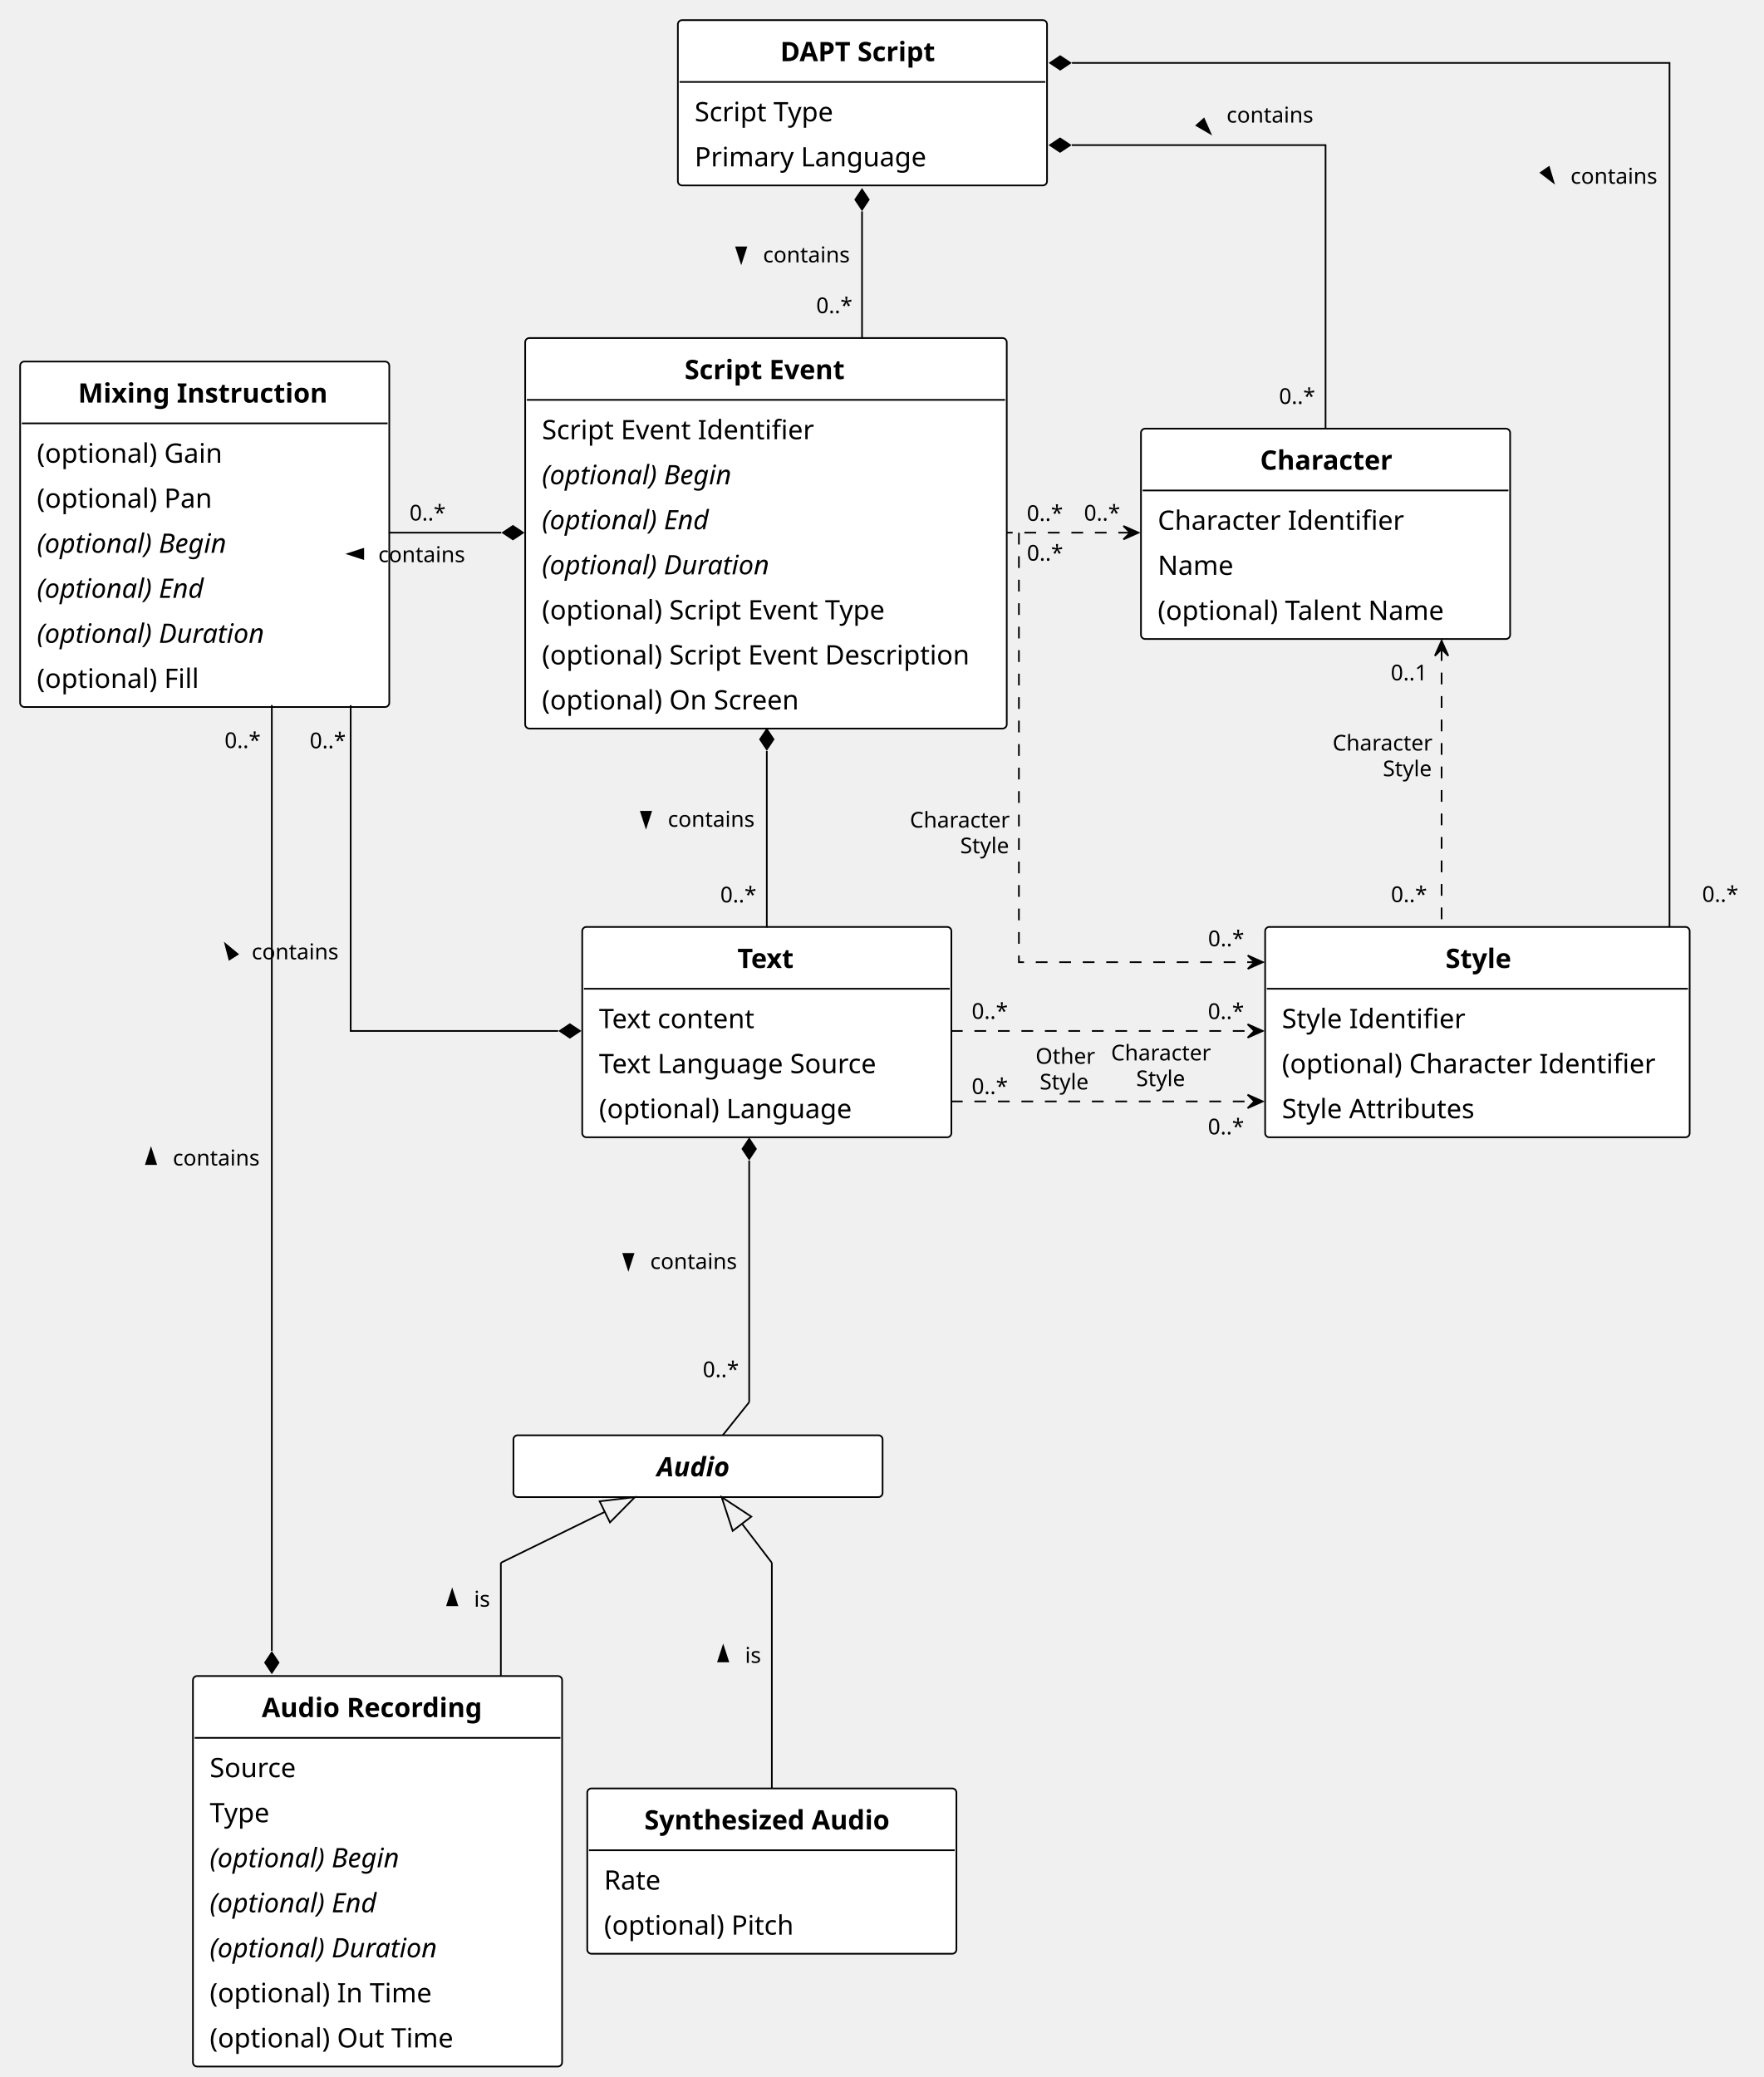
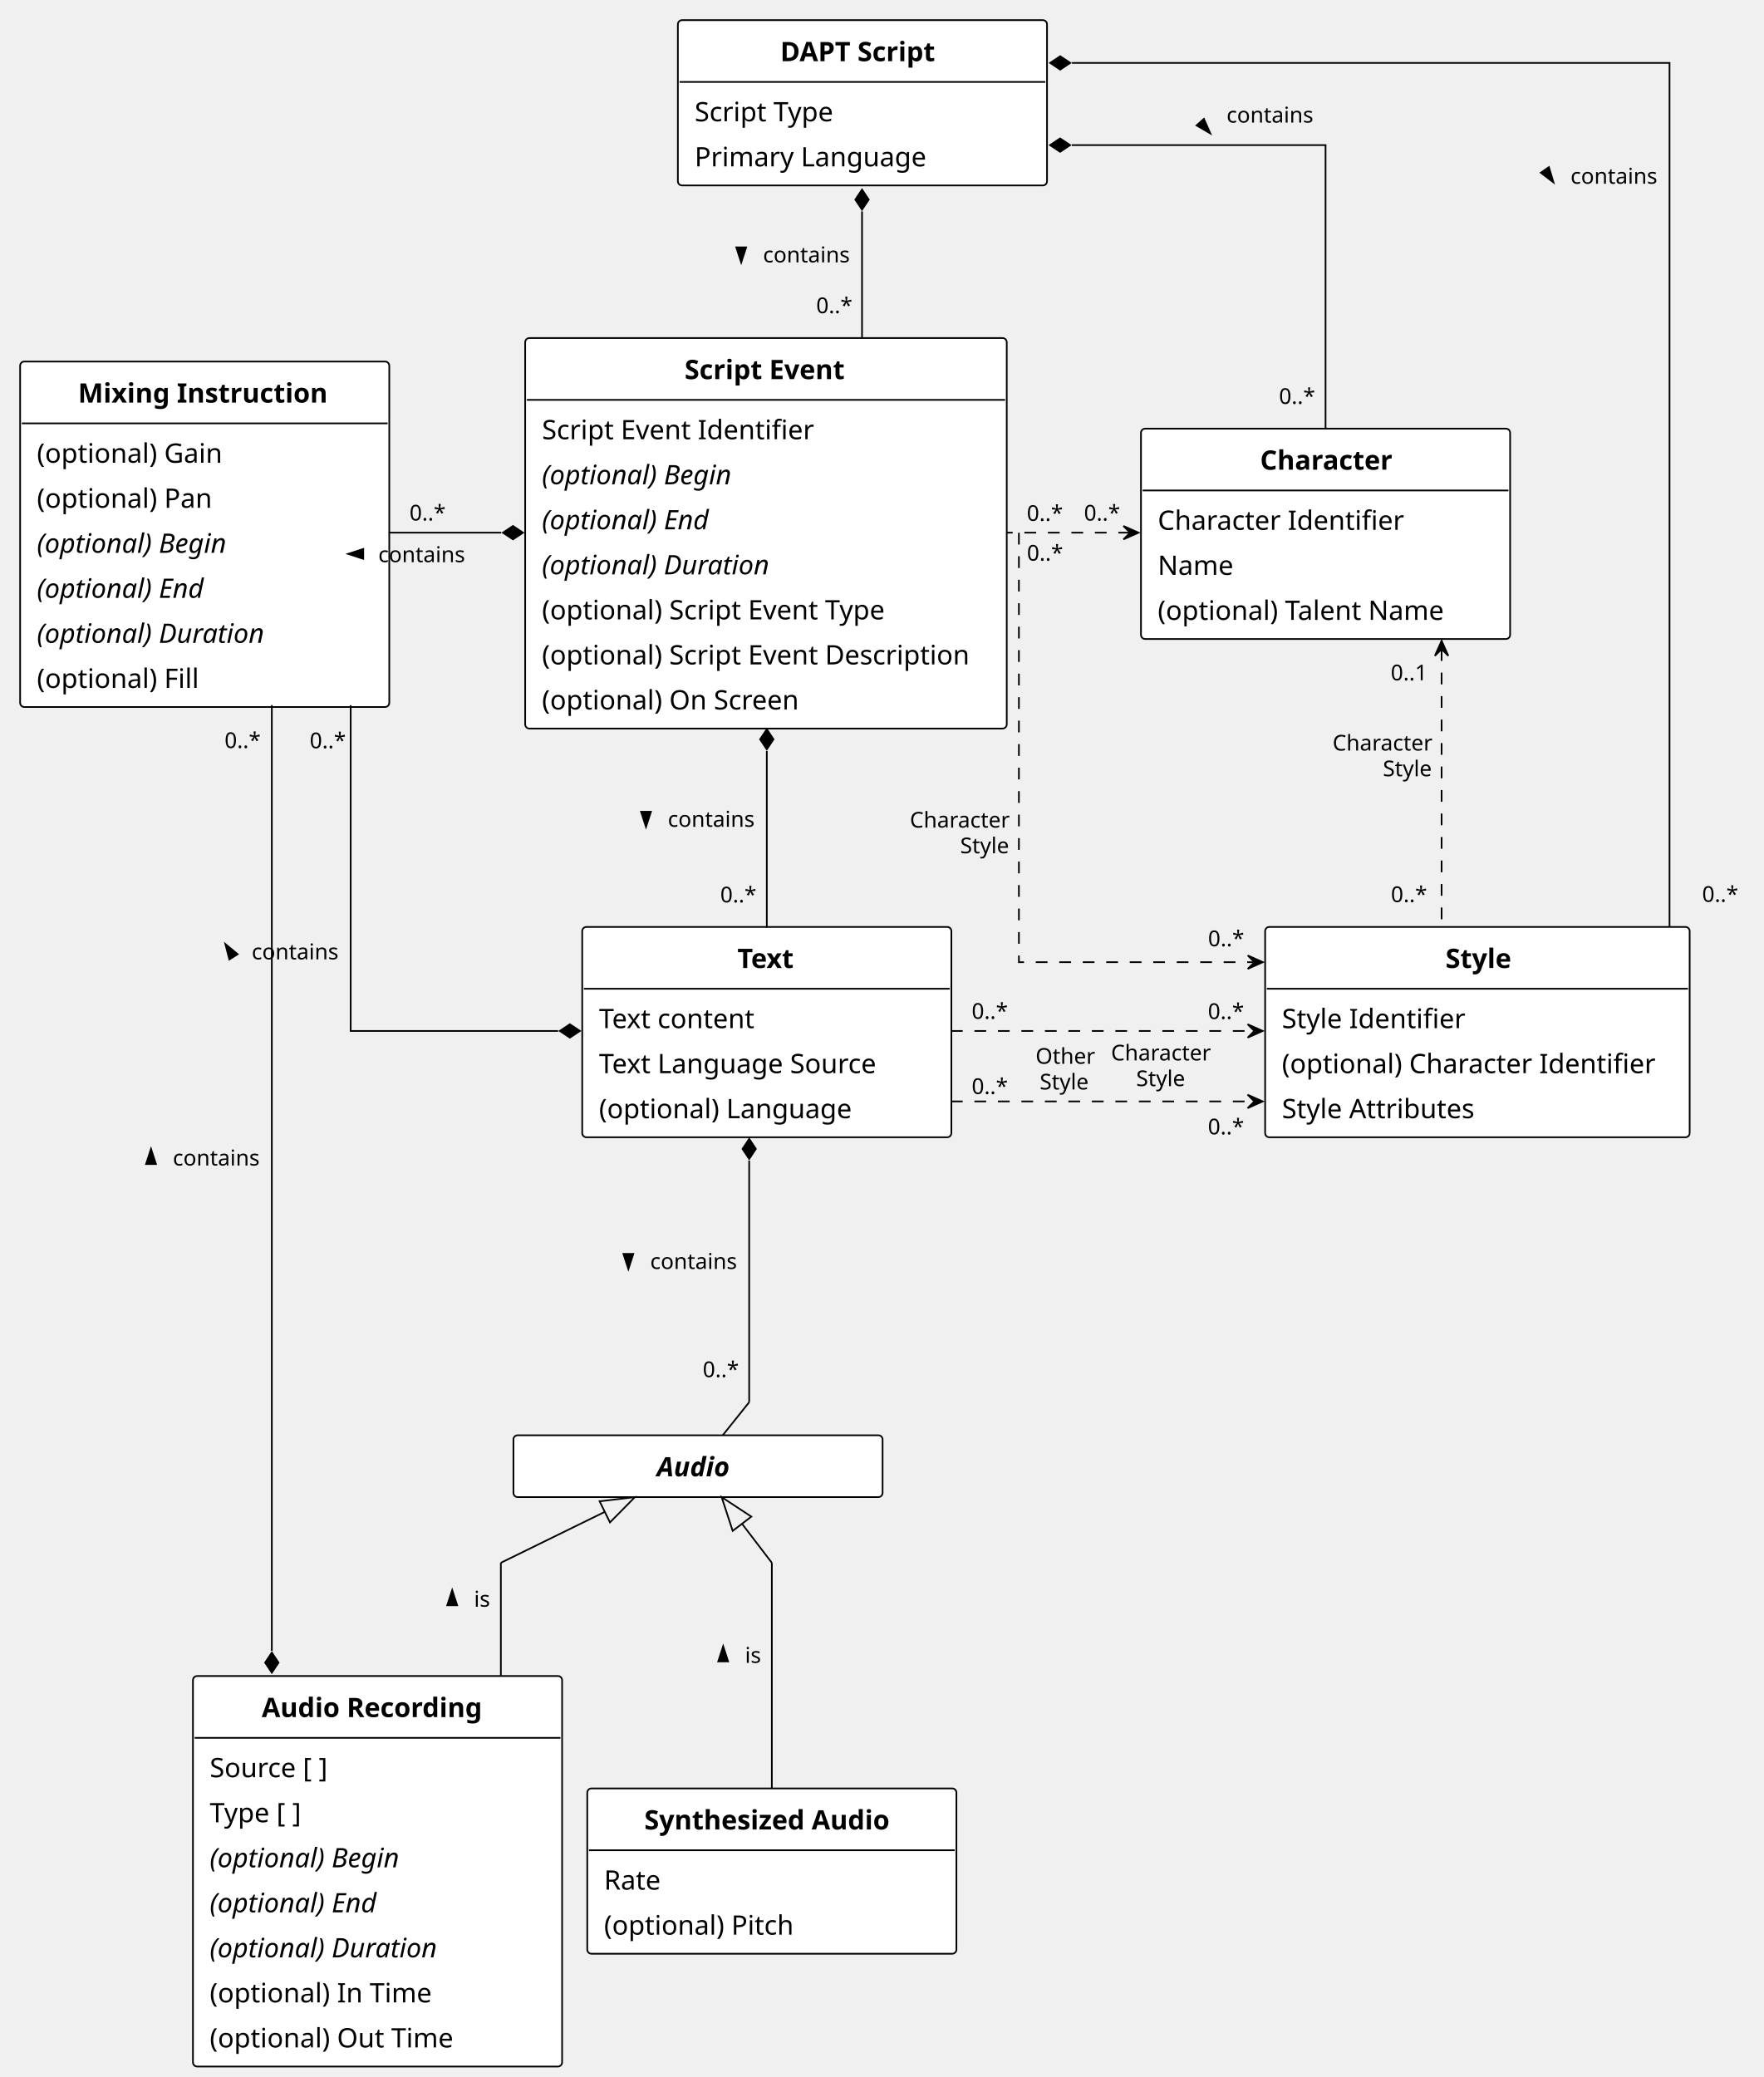
<svg xmlns="http://www.w3.org/2000/svg" xmlns:xlink="http://www.w3.org/1999/xlink" contentStyleType="text/css" height="1238px" preserveAspectRatio="none" style="width:1051px;height:1238px;background:#FFFFFF;" version="1.1" viewBox="0 0 1051 1238" width="1051px" zoomAndPan="magnify">
  <defs />
  <g>
    <a href="#dapt-script" target="_top" title="#dapt-script" xlink:actuate="onRequest" xlink:href="#dapt-script" xlink:show="new" xlink:title="#dapt-script" xlink:type="simple">
      <g id="elem_DAPTScript">
        <rect codeLine="15" fill="#FFFFFF" height="98.531" id="DAPTScript" rx="2.5" ry="2.5" style="stroke:#000000;stroke-width:1.0;" width="220" x="404" y="12" />
        <text fill="#000000" font-family="sans-serif" font-size="16" font-weight="bold" lengthAdjust="spacing" textLength="98" x="465" y="36.469">DAPT Script</text>
        <line style="stroke:#000000;stroke-width:1.0;" x1="405" x2="623" y1="48.844" y2="48.844" />
        <a href="#script-type" target="_top" title="#script-type" xlink:actuate="onRequest" xlink:href="#script-type" xlink:show="new" xlink:title="#script-type" xlink:type="simple">
          <text fill="#000000" font-family="sans-serif" font-size="16" lengthAdjust="spacing" textLength="87" x="414" y="72.312">Script Type</text>
        </a>
        <a href="#primary-language" target="_top" title="#primary-language" xlink:actuate="onRequest" xlink:href="#primary-language" xlink:show="new" xlink:title="#primary-language" xlink:type="simple">
          <text fill="#000000" font-family="sans-serif" font-size="16" lengthAdjust="spacing" textLength="141" x="414" y="99.156">Primary Language</text>
        </a>
      </g>
    </a>
    <a href="#script-event" target="_top" title="#script-event" xlink:actuate="onRequest" xlink:href="#script-event" xlink:show="new" xlink:title="#script-event" xlink:type="simple">
      <g id="elem_ScriptEvent">
        <rect codeLine="20" fill="#FFFFFF" height="232.75" id="ScriptEvent" rx="2.5" ry="2.5" style="stroke:#000000;stroke-width:1.0;" width="287" x="313" y="201.5" />
        <text fill="#000000" font-family="sans-serif" font-size="16" font-weight="bold" lengthAdjust="spacing" textLength="97" x="408" y="225.969">Script Event</text>
        <line style="stroke:#000000;stroke-width:1.0;" x1="314" x2="599" y1="238.344" y2="238.344" />
        <a href="#dfn-script-event-identifier" target="_top" title="#dfn-script-event-identifier" xlink:actuate="onRequest" xlink:href="#dfn-script-event-identifier" xlink:show="new" xlink:title="#dfn-script-event-identifier" xlink:type="simple">
          <text fill="#000000" font-family="sans-serif" font-size="16" lengthAdjust="spacing" textLength="169" x="323" y="261.812">Script Event Identifier</text>
        </a>
        <a href="#dfn-begin" target="_top" title="#dfn-begin" xlink:actuate="onRequest" xlink:href="#dfn-begin" xlink:show="new" xlink:title="#dfn-begin" xlink:type="simple">
          <text fill="#000000" font-family="sans-serif" font-size="16" font-style="italic" lengthAdjust="spacing" textLength="123" x="323" y="288.656">(optional) Begin</text>
        </a>
        <a href="#dfn-end" target="_top" title="#dfn-end" xlink:actuate="onRequest" xlink:href="#dfn-end" xlink:show="new" xlink:title="#dfn-end" xlink:type="simple">
          <text fill="#000000" font-family="sans-serif" font-size="16" font-style="italic" lengthAdjust="spacing" textLength="109" x="323" y="315.5">(optional) End</text>
        </a>
        <a href="#dfn-duration" target="_top" title="#dfn-duration" xlink:actuate="onRequest" xlink:href="#dfn-duration" xlink:show="new" xlink:title="#dfn-duration" xlink:type="simple">
          <text fill="#000000" font-family="sans-serif" font-size="16" font-style="italic" lengthAdjust="spacing" textLength="149" x="323" y="342.344">(optional) Duration</text>
        </a>
        <a href="#dfn-script-event-type" target="_top" title="#dfn-script-event-type" xlink:actuate="onRequest" xlink:href="#dfn-script-event-type" xlink:show="new" xlink:title="#dfn-script-event-type" xlink:type="simple">
          <text fill="#000000" font-family="sans-serif" font-size="16" lengthAdjust="spacing" textLength="214" x="323" y="369.188">(optional) Script Event Type</text>
        </a>
        <a href="#dfn-script-event-description" target="_top" title="#dfn-script-event-description" xlink:actuate="onRequest" xlink:href="#dfn-script-event-description" xlink:show="new" xlink:title="#dfn-script-event-description" xlink:type="simple">
          <text fill="#000000" font-family="sans-serif" font-size="16" lengthAdjust="spacing" textLength="267" x="323" y="396.031">(optional) Script Event Description</text>
        </a>
        <a href="#on-screen" target="_top" title="#on-screen" xlink:actuate="onRequest" xlink:href="#on-screen" xlink:show="new" xlink:title="#on-screen" xlink:type="simple">
          <text fill="#000000" font-family="sans-serif" font-size="16" lengthAdjust="spacing" textLength="159" x="323" y="422.875">(optional) On Screen</text>
        </a>
      </g>
    </a>
    <a href="#text" target="_top" title="#text" xlink:actuate="onRequest" xlink:href="#text" xlink:show="new" xlink:title="#text" xlink:type="simple">
      <g id="elem_Text">
        <rect codeLine="30" fill="#FFFFFF" height="125.375" id="Text" rx="2.5" ry="2.5" style="stroke:#000000;stroke-width:1.0;" width="220" x="347" y="552.5" />
        <text fill="#000000" font-family="sans-serif" font-size="16" font-weight="bold" lengthAdjust="spacing" textLength="35" x="439.5" y="576.969">Text</text>
        <line style="stroke:#000000;stroke-width:1.0;" x1="348" x2="566" y1="589.344" y2="589.344" />
        <a href="#dfn-text" target="_top" title="#dfn-text" xlink:actuate="onRequest" xlink:href="#dfn-text" xlink:show="new" xlink:title="#dfn-text" xlink:type="simple">
          <text fill="#000000" font-family="sans-serif" font-size="16" lengthAdjust="spacing" textLength="99" x="357" y="612.812">Text content</text>
        </a>
        <a href="#text-language-source" target="_top" title="#text-language-source" xlink:actuate="onRequest" xlink:href="#text-language-source" xlink:show="new" xlink:title="#text-language-source" xlink:type="simple">
          <text fill="#000000" font-family="sans-serif" font-size="16" lengthAdjust="spacing" textLength="174" x="357" y="639.656">Text Language Source</text>
        </a>
        <text fill="#000000" font-family="sans-serif" font-size="16" lengthAdjust="spacing" textLength="156" x="357" y="666.5">(optional) Language</text>
      </g>
    </a>
    <a href="#dfn-audio" target="_top" title="#dfn-audio" xlink:actuate="onRequest" xlink:href="#dfn-audio" xlink:show="new" xlink:title="#dfn-audio" xlink:type="simple">
      <g id="elem_Audio">
        <rect codeLine="51" fill="#FFFFFF" height="36.844" id="Audio" rx="2.5" ry="2.5" style="stroke:#000000;stroke-width:1.0;" width="220" x="306" y="855.5" />
        <text fill="#000000" font-family="sans-serif" font-size="16" font-style="italic" font-weight="bold" lengthAdjust="spacing" textLength="49" x="391.5" y="879.969">Audio</text>
      </g>
    </a>
    <polygon fill="none" points="378.406,892.344,363.527,907.43,357.366,894.859" style="stroke:#000000;stroke-width:1.0;" />
    <line style="stroke:#000000;stroke-width:1.0;" x1="360.447" x2="298.5" y1="901.144" y2="931.5" />
    <polygon fill="none" points="430.078,892.344,447.783,903.985,436.659,912.485" style="stroke:#000000;stroke-width:1.0;" />
    <line style="stroke:#000000;stroke-width:1.0;" x1="442.221" x2="460" y1="908.235" y2="931.5" />
    <line style="stroke:#000000;stroke-width:1.0;" x1="430.731" x2="446.5" y1="855.5" y2="835.78" />
    <a href="#dfn-synthesized-audio" target="_top" title="#dfn-synthesized-audio" xlink:actuate="onRequest" xlink:href="#dfn-synthesized-audio" xlink:show="new" xlink:title="#dfn-synthesized-audio" xlink:type="simple">
      <g id="elem_SynthesizedAudio">
        <rect codeLine="54" fill="#FFFFFF" height="98.531" id="SynthesizedAudio" rx="2.5" ry="2.5" style="stroke:#000000;stroke-width:1.0;" width="220" x="350" y="1066" />
        <text fill="#000000" font-family="sans-serif" font-size="16" font-weight="bold" lengthAdjust="spacing" textLength="152" x="384" y="1090.469">Synthesized Audio</text>
        <line style="stroke:#000000;stroke-width:1.0;" x1="351" x2="569" y1="1102.844" y2="1102.844" />
        <a href="#dfn-rate" target="_top" title="#dfn-rate" xlink:actuate="onRequest" xlink:href="#dfn-rate" xlink:show="new" xlink:title="#dfn-rate" xlink:type="simple">
          <text fill="#000000" font-family="sans-serif" font-size="16" lengthAdjust="spacing" textLength="34" x="360" y="1126.312">Rate</text>
        </a>
        <a href="#dfn-pitch" target="_top" title="#dfn-pitch" xlink:actuate="onRequest" xlink:href="#dfn-pitch" xlink:show="new" xlink:title="#dfn-pitch" xlink:type="simple">
          <text fill="#000000" font-family="sans-serif" font-size="16" lengthAdjust="spacing" textLength="118" x="360" y="1153.156">(optional) Pitch</text>
        </a>
      </g>
    </a>
    <a href="#dfn-audio-recording" target="_top" title="#dfn-audio-recording" xlink:actuate="onRequest" xlink:href="#dfn-audio-recording" xlink:show="new" xlink:title="#dfn-audio-recording" xlink:type="simple">
      <g id="elem_AudioRecording">
        <rect codeLine="59" fill="#FFFFFF" height="232.75" id="AudioRecording" rx="2.5" ry="2.5" style="stroke:#000000;stroke-width:1.0;" width="220" x="115" y="999" />
        <text fill="#000000" font-family="sans-serif" font-size="16" font-weight="bold" lengthAdjust="spacing" textLength="138" x="156" y="1023.469">Audio Recording</text>
        <line style="stroke:#000000;stroke-width:1.0;" x1="116" x2="334" y1="1035.844" y2="1035.844" />
        <a href="#dfn-source" target="_top" title="#dfn-source" xlink:actuate="onRequest" xlink:href="#dfn-source" xlink:show="new" xlink:title="#dfn-source" xlink:type="simple">
-           <text fill="#000000" font-family="sans-serif" font-size="16" lengthAdjust="spacing" textLength="53" x="125" y="1059.312">Source</text>
+           <text fill="#000000" font-family="sans-serif" font-size="16" lengthAdjust="spacing" textLength="73" x="125" y="1059.312">Source [ ]</text>
        </a>
        <a href="#dfn-type" target="_top" title="#dfn-type" xlink:actuate="onRequest" xlink:href="#dfn-type" xlink:show="new" xlink:title="#dfn-type" xlink:type="simple">
-           <text fill="#000000" font-family="sans-serif" font-size="16" lengthAdjust="spacing" textLength="37" x="125" y="1086.156">Type</text>
+           <text fill="#000000" font-family="sans-serif" font-size="16" lengthAdjust="spacing" textLength="57" x="125" y="1086.156">Type [ ]</text>
        </a>
        <a href="#dfn-begin" target="_top" title="#dfn-begin" xlink:actuate="onRequest" xlink:href="#dfn-begin" xlink:show="new" xlink:title="#dfn-begin" xlink:type="simple">
          <text fill="#000000" font-family="sans-serif" font-size="16" font-style="italic" lengthAdjust="spacing" textLength="123" x="125" y="1113">(optional) Begin</text>
        </a>
        <a href="#dfn-end" target="_top" title="#dfn-end" xlink:actuate="onRequest" xlink:href="#dfn-end" xlink:show="new" xlink:title="#dfn-end" xlink:type="simple">
          <text fill="#000000" font-family="sans-serif" font-size="16" font-style="italic" lengthAdjust="spacing" textLength="109" x="125" y="1139.844">(optional) End</text>
        </a>
        <a href="#dfn-duration" target="_top" title="#dfn-duration" xlink:actuate="onRequest" xlink:href="#dfn-duration" xlink:show="new" xlink:title="#dfn-duration" xlink:type="simple">
          <text fill="#000000" font-family="sans-serif" font-size="16" font-style="italic" lengthAdjust="spacing" textLength="149" x="125" y="1166.688">(optional) Duration</text>
        </a>
        <a href="#dfn-in-time" target="_top" title="#dfn-in-time" xlink:actuate="onRequest" xlink:href="#dfn-in-time" xlink:show="new" xlink:title="#dfn-in-time" xlink:type="simple">
          <text fill="#000000" font-family="sans-serif" font-size="16" lengthAdjust="spacing" textLength="139" x="125" y="1193.531">(optional) In Time</text>
        </a>
        <a href="#dfn-out-time" target="_top" title="#dfn-out-time" xlink:actuate="onRequest" xlink:href="#dfn-out-time" xlink:show="new" xlink:title="#dfn-out-time" xlink:type="simple">
          <text fill="#000000" font-family="sans-serif" font-size="16" lengthAdjust="spacing" textLength="152" x="125" y="1220.375">(optional) Out Time</text>
        </a>
      </g>
    </a>
    <a href="#character" target="_top" title="#character" xlink:actuate="onRequest" xlink:href="#character" xlink:show="new" xlink:title="#character" xlink:type="simple">
      <g id="elem_Character">
        <rect codeLine="38" fill="#FFFFFF" height="125.375" id="Character" rx="2.5" ry="2.5" style="stroke:#000000;stroke-width:1.0;" width="220" x="680" y="255.5" />
        <text fill="#000000" font-family="sans-serif" font-size="16" font-weight="bold" lengthAdjust="spacing" textLength="78" x="751" y="279.969">Character</text>
        <line style="stroke:#000000;stroke-width:1.0;" x1="681" x2="899" y1="292.344" y2="292.344" />
        <a href="#dfn-character-identifier" target="_top" title="#dfn-character-identifier" xlink:actuate="onRequest" xlink:href="#dfn-character-identifier" xlink:show="new" xlink:title="#dfn-character-identifier" xlink:type="simple">
          <text fill="#000000" font-family="sans-serif" font-size="16" lengthAdjust="spacing" textLength="153" x="690" y="315.812">Character Identifier</text>
        </a>
        <a href="#dfn-character-name" target="_top" title="#dfn-character-name" xlink:actuate="onRequest" xlink:href="#dfn-character-name" xlink:show="new" xlink:title="#dfn-character-name" xlink:type="simple">
          <text fill="#000000" font-family="sans-serif" font-size="16" lengthAdjust="spacing" textLength="45" x="690" y="342.656">Name</text>
        </a>
        <a href="#dfn-character-talent-name" target="_top" title="#dfn-character-talent-name" xlink:actuate="onRequest" xlink:href="#dfn-character-talent-name" xlink:show="new" xlink:title="#dfn-character-talent-name" xlink:type="simple">
          <text fill="#000000" font-family="sans-serif" font-size="16" lengthAdjust="spacing" textLength="179" x="690" y="369.5">(optional) Talent Name</text>
        </a>
      </g>
    </a>
    <g id="elem_Style">
      <rect codeLine="44" fill="#FFFFFF" height="125.375" id="Style" rx="2.5" ry="2.5" style="stroke:#000000;stroke-width:1.0;" width="253" x="754" y="552.5" />
      <text fill="#000000" font-family="sans-serif" font-size="16" font-weight="bold" lengthAdjust="spacing" textLength="38" x="861.5" y="576.969">Style</text>
      <line style="stroke:#000000;stroke-width:1.0;" x1="755" x2="1006" y1="589.344" y2="589.344" />
      <text fill="#000000" font-family="sans-serif" font-size="16" lengthAdjust="spacing" textLength="114" x="764" y="612.812">Style Identifier</text>
      <a href="#dfn-character-identifier" target="_top" title="#dfn-character-identifier" xlink:actuate="onRequest" xlink:href="#dfn-character-identifier" xlink:show="new" xlink:title="#dfn-character-identifier" xlink:type="simple">
        <text fill="#000000" font-family="sans-serif" font-size="16" lengthAdjust="spacing" textLength="233" x="764" y="639.656">(optional) Character Identifier</text>
      </a>
      <text fill="#000000" font-family="sans-serif" font-size="16" lengthAdjust="spacing" textLength="120" x="764" y="666.5">Style Attributes</text>
    </g>
    <a href="#dfn-mixing-instruction" target="_top" title="#dfn-mixing-instruction" xlink:actuate="onRequest" xlink:href="#dfn-mixing-instruction" xlink:show="new" xlink:title="#dfn-mixing-instruction" xlink:type="simple">
      <g id="elem_MixingInstruction">
        <rect codeLine="71" fill="#FFFFFF" height="205.906" id="MixingInstruction" rx="2.5" ry="2.5" style="stroke:#000000;stroke-width:1.0;" width="220" x="12" y="215.5" />
        <text fill="#000000" font-family="sans-serif" font-size="16" font-weight="bold" lengthAdjust="spacing" textLength="151" x="46.5" y="239.969">Mixing Instruction</text>
        <line style="stroke:#000000;stroke-width:1.0;" x1="13" x2="231" y1="252.344" y2="252.344" />
        <a href="#dfn-gain" target="_top" title="#dfn-gain" xlink:actuate="onRequest" xlink:href="#dfn-gain" xlink:show="new" xlink:title="#dfn-gain" xlink:type="simple">
          <text fill="#000000" font-family="sans-serif" font-size="16" lengthAdjust="spacing" textLength="116" x="22" y="275.812">(optional) Gain</text>
        </a>
        <a href="#dfn-pan" target="_top" title="#dfn-pan" xlink:actuate="onRequest" xlink:href="#dfn-pan" xlink:show="new" xlink:title="#dfn-pan" xlink:type="simple">
          <text fill="#000000" font-family="sans-serif" font-size="16" lengthAdjust="spacing" textLength="108" x="22" y="302.656">(optional) Pan</text>
        </a>
        <a href="#dfn-begin" target="_top" title="#dfn-begin" xlink:actuate="onRequest" xlink:href="#dfn-begin" xlink:show="new" xlink:title="#dfn-begin" xlink:type="simple">
          <text fill="#000000" font-family="sans-serif" font-size="16" font-style="italic" lengthAdjust="spacing" textLength="123" x="22" y="329.5">(optional) Begin</text>
        </a>
        <a href="#dfn-end" target="_top" title="#dfn-end" xlink:actuate="onRequest" xlink:href="#dfn-end" xlink:show="new" xlink:title="#dfn-end" xlink:type="simple">
          <text fill="#000000" font-family="sans-serif" font-size="16" font-style="italic" lengthAdjust="spacing" textLength="109" x="22" y="356.344">(optional) End</text>
        </a>
        <a href="#dfn-duration" target="_top" title="#dfn-duration" xlink:actuate="onRequest" xlink:href="#dfn-duration" xlink:show="new" xlink:title="#dfn-duration" xlink:type="simple">
          <text fill="#000000" font-family="sans-serif" font-size="16" font-style="italic" lengthAdjust="spacing" textLength="149" x="22" y="383.188">(optional) Duration</text>
        </a>
        <a href="#dfn-fill" target="_top" title="#dfn-fill" xlink:actuate="onRequest" xlink:href="#dfn-fill" xlink:show="new" xlink:title="#dfn-fill" xlink:type="simple">
          <text fill="#000000" font-family="sans-serif" font-size="16" lengthAdjust="spacing" textLength="104" x="22" y="410.031">(optional) Fill</text>
        </a>
      </g>
    </a>
    <g id="link_DAPTScript_ScriptEvent">
      <path codeLine="83" d="M513.75,125.98 C513.75,125.98 513.75,201.66 513.75,201.66 " fill="none" id="DAPTScript-backto-ScriptEvent" style="stroke:#000000;stroke-width:1.0;" />
      <polygon fill="#000000" points="513.75,112.98,509.75,118.98,513.75,124.98,517.75,118.98,513.75,112.98" style="stroke:#000000;stroke-width:1.0;" />
      <polygon fill="#000000" points="441.75,156.475,444.689,147.43,438.811,147.43,441.75,156.475" style="stroke:#000000;stroke-width:1.0;" />
      <text fill="#000000" font-family="sans-serif" font-size="13" lengthAdjust="spacing" textLength="54" x="454.75" y="156.388">contains</text>
      <text fill="#000000" font-family="sans-serif" font-size="13" lengthAdjust="spacing" textLength="22" x="486.454" y="186.658">0..*</text>
    </g>
    <g id="link_DAPTScript_Character">
      <path codeLine="84" d="M638.79,86.5 C638.79,86.5 790,86.5 790,86.5 C790,86.5 790,187.01 790,255.72 " fill="none" id="DAPTScript-backto-Character" style="stroke:#000000;stroke-width:1.0;" />
      <polygon fill="#000000" points="625.79,86.5,631.79,90.5,637.79,86.5,631.79,82.5,625.79,86.5" style="stroke:#000000;stroke-width:1.0;" />
      <polygon fill="#000000" points="721.332,79.539,717.496,70.836,713.113,74.752,721.332,79.539" style="stroke:#000000;stroke-width:1.0;" />
      <text fill="#000000" font-family="sans-serif" font-size="13" lengthAdjust="spacing" textLength="54" x="731" y="73.068">contains</text>
      <text fill="#000000" font-family="sans-serif" font-size="13" lengthAdjust="spacing" textLength="4" x="781" y="88.379"> </text>
      <text fill="#000000" font-family="sans-serif" font-size="13" lengthAdjust="spacing" textLength="22" x="762.266" y="240.754">0..*</text>
    </g>
    <g id="link_DAPTScript_Style">
      <path codeLine="85" d="M638.86,37.5 C638.86,37.5 995,37.5 995,37.5 C995,37.5 995,402.74 995,552.54 " fill="none" id="DAPTScript-backto-Style" style="stroke:#000000;stroke-width:1.0;" />
      <polygon fill="#000000" points="625.86,37.5,631.86,41.5,637.86,37.5,631.86,33.5,625.86,37.5" style="stroke:#000000;stroke-width:1.0;" />
      <polygon fill="#000000" points="925.844,108.718,923.117,99.607,918.282,102.95,925.844,108.718" style="stroke:#000000;stroke-width:1.0;" />
      <text fill="#000000" font-family="sans-serif" font-size="13" lengthAdjust="spacing" textLength="54" x="936" y="109.518">contains</text>
      <text fill="#000000" font-family="sans-serif" font-size="13" lengthAdjust="spacing" textLength="22" x="1014.436" y="537.553">0..*</text>
    </g>
    <g id="link_Character_Style">
      <a href="#dfn-character-style" target="_top" title="#dfn-character-style" xlink:actuate="onRequest" xlink:href="#dfn-character-style" xlink:show="new" xlink:title="#dfn-character-style" xlink:type="simple">
        <path codeLine="86" d="M859.17,386.91 C859.17,386.91 859.17,552.66 859.17,552.66 " fill="none" id="Character-backto-Style" style="stroke:#000000;stroke-width:1.0;stroke-dasharray:7.0,7.0;" />
        <polygon fill="#000000" points="859.17,381.91,855.17,390.91,859.17,386.91,863.17,390.91,859.17,381.91" style="stroke:#000000;stroke-width:1.0;" />
        <text fill="#000000" font-family="sans-serif" font-size="13" lengthAdjust="spacing" textLength="60" x="794.17" y="447.358">Character</text>
        <text fill="#000000" font-family="sans-serif" font-size="13" lengthAdjust="spacing" textLength="30" x="824.17" y="462.669">Style</text>
        <text fill="#000000" font-family="sans-serif" font-size="13" lengthAdjust="spacing" textLength="24" x="828.855" y="405.509">0..1</text>
        <text fill="#000000" font-family="sans-serif" font-size="13" lengthAdjust="spacing" textLength="22" x="828.969" y="537.687">0..*</text>
      </a>
    </g>
    <g id="link_ScriptEvent_Style">
      <a href="#dfn-character-style" target="_top" title="#dfn-character-style" xlink:actuate="onRequest" xlink:href="#dfn-character-style" xlink:show="new" xlink:title="#dfn-character-style" xlink:type="simple">
        <path codeLine="87" d="M607.25,317.55 C607.25,321.48 607.25,573.5 607.25,573.5 C607.25,573.5 747.63,573.5 747.63,573.5 " fill="none" id="ScriptEvent-to-Style" style="stroke:#000000;stroke-width:1.0;stroke-dasharray:7.0,7.0;" />
        <polygon fill="#000000" points="752.63,573.5,743.63,569.5,747.63,573.5,743.63,577.5,752.63,573.5" style="stroke:#000000;stroke-width:1.0;" />
        <text fill="#000000" font-family="sans-serif" font-size="13" lengthAdjust="spacing" textLength="60" x="542.25" y="493.278">Character</text>
        <text fill="#000000" font-family="sans-serif" font-size="13" lengthAdjust="spacing" textLength="30" x="572.25" y="508.589">Style</text>
        <text fill="#000000" font-family="sans-serif" font-size="13" lengthAdjust="spacing" textLength="22" x="612.027" y="334.171">0..*</text>
        <text fill="#000000" font-family="sans-serif" font-size="13" lengthAdjust="spacing" textLength="22" x="719.968" y="564.002">0..*</text>
      </a>
    </g>
    <g id="link_MixingInstruction_ScriptEvent">
      <path codeLine="88" d="M231.69,317.5 C231.69,317.5 298.71,317.5 298.71,317.5 " fill="none" id="MixingInstruction-to-ScriptEvent" style="stroke:#000000;stroke-width:1.0;" />
      <polygon fill="#000000" points="311.71,317.5,305.71,313.5,299.71,317.5,305.71,321.5,311.71,317.5" style="stroke:#000000;stroke-width:1.0;" />
      <polygon fill="#000000" points="207.45,330.155,216.495,333.094,216.495,327.216,207.45,330.155" style="stroke:#000000;stroke-width:1.0;" />
      <text fill="#000000" font-family="sans-serif" font-size="13" lengthAdjust="spacing" textLength="54" x="225.45" y="335.068">contains</text>
      <text fill="#000000" font-family="sans-serif" font-size="13" lengthAdjust="spacing" textLength="22" x="244.068" y="310.242">0..*</text>
    </g>
    <g id="link_Text_Style">
      <a href="#dfn-character-style" target="_top" title="#dfn-character-style" xlink:actuate="onRequest" xlink:href="#dfn-character-style" xlink:show="new" xlink:title="#dfn-character-style" xlink:type="simple">
        <path codeLine="89" d="M566.74,614.5 C566.74,614.5 747.55,614.5 747.55,614.5 " fill="none" id="Text-to-Style" style="stroke:#000000;stroke-width:1.0;stroke-dasharray:7.0,7.0;" />
        <polygon fill="#000000" points="752.55,614.5,743.55,610.5,747.55,614.5,743.55,618.5,752.55,614.5" style="stroke:#000000;stroke-width:1.0;" />
        <text fill="#000000" font-family="sans-serif" font-size="13" lengthAdjust="spacing" textLength="60" x="662.15" y="632.068">Character</text>
        <text fill="#000000" font-family="sans-serif" font-size="13" lengthAdjust="spacing" textLength="30" x="677.15" y="647.379">Style</text>
        <text fill="#000000" font-family="sans-serif" font-size="13" lengthAdjust="spacing" textLength="22" x="579.121" y="607.26">0..*</text>
        <text fill="#000000" font-family="sans-serif" font-size="13" lengthAdjust="spacing" textLength="22" x="719.883" y="607.373">0..*</text>
      </a>
    </g>
    <g id="link_Text_Style">
      <path codeLine="90" d="M566.74,656.5 C566.74,656.5 747.55,656.5 747.55,656.5 " fill="none" id="Text-to-Style-1" style="stroke:#000000;stroke-width:1.0;stroke-dasharray:7.0,7.0;" />
      <polygon fill="#000000" points="752.55,656.5,743.55,652.5,747.55,656.5,743.55,660.5,752.55,656.5" style="stroke:#000000;stroke-width:1.0;" />
      <text fill="#000000" font-family="sans-serif" font-size="13" lengthAdjust="spacing" textLength="35" x="617.15" y="634.068">Other</text>
      <text fill="#000000" font-family="sans-serif" font-size="13" lengthAdjust="spacing" textLength="30" x="619.65" y="649.379">Style</text>
      <text fill="#000000" font-family="sans-serif" font-size="13" lengthAdjust="spacing" textLength="22" x="579.121" y="652.082">0..*</text>
      <text fill="#000000" font-family="sans-serif" font-size="13" lengthAdjust="spacing" textLength="22" x="719.883" y="676.131">0..*</text>
    </g>
    <g id="link_Text_Audio">
      <path codeLine="91" d="M446.5,691.81 C446.5,691.81 446.5,835.78 446.5,835.78 " fill="none" id="Text-backto-Audio" style="stroke:#000000;stroke-width:1.0;" />
      <polygon fill="#000000" points="446.5,678.81,442.5,684.81,446.5,690.81,450.5,684.81,446.5,678.81" style="stroke:#000000;stroke-width:1.0;" />
      <polygon fill="#000000" points="374.5,756.445,377.439,747.4,371.561,747.4,374.5,756.445" style="stroke:#000000;stroke-width:1.0;" />
      <text fill="#000000" font-family="sans-serif" font-size="13" lengthAdjust="spacing" textLength="54" x="387.5" y="756.358">contains</text>
      <text fill="#000000" font-family="sans-serif" font-size="13" lengthAdjust="spacing" textLength="22" x="418.82" y="820.843">0..*</text>
    </g>
    <g id="link_MixingInstruction_Text">
      <path codeLine="92" d="M209,420.37 C209,505.99 209,614.5 209,614.5 C209,614.5 332.63,614.5 332.63,614.5 " fill="none" id="MixingInstruction-to-Text" style="stroke:#000000;stroke-width:1.0;" />
      <polygon fill="#000000" points="345.63,614.5,339.63,610.5,333.63,614.5,339.63,618.5,345.63,614.5" style="stroke:#000000;stroke-width:1.0;" />
      <polygon fill="#000000" points="134.314,562.688,136.694,571.896,141.652,568.739,134.314,562.688" style="stroke:#000000;stroke-width:1.0;" />
      <text fill="#000000" font-family="sans-serif" font-size="13" lengthAdjust="spacing" textLength="54" x="150" y="571.818">contains</text>
      <text fill="#000000" font-family="sans-serif" font-size="13" lengthAdjust="spacing" textLength="22" x="184.578" y="445.989">0..*</text>
    </g>
    <g id="link_ScriptEvent_Text">
      <path codeLine="93" d="M457,447.66 C457,447.66 457,552.83 457,552.83 " fill="none" id="ScriptEvent-backto-Text" style="stroke:#000000;stroke-width:1.0;" />
      <polygon fill="#000000" points="457,434.66,453,440.66,457,446.66,461,440.66,457,434.66" style="stroke:#000000;stroke-width:1.0;" />
      <polygon fill="#000000" points="385,492.895,387.939,483.85,382.061,483.85,385,492.895" style="stroke:#000000;stroke-width:1.0;" />
      <text fill="#000000" font-family="sans-serif" font-size="13" lengthAdjust="spacing" textLength="54" x="398" y="492.808">contains</text>
      <text fill="#000000" font-family="sans-serif" font-size="13" lengthAdjust="spacing" textLength="22" x="429.266" y="537.876">0..*</text>
    </g>
    <g id="link_Character_ScriptEvent">
      <path codeLine="94" d="M673.53,317.5 C673.53,317.5 599.8,317.5 599.8,317.5 " fill="none" id="Character-backto-ScriptEvent" style="stroke:#000000;stroke-width:1.0;stroke-dasharray:7.0,7.0;" />
      <polygon fill="#000000" points="678.53,317.5,669.53,313.5,673.53,317.5,669.53,321.5,678.53,317.5" style="stroke:#000000;stroke-width:1.0;" />
      <text fill="#000000" font-family="sans-serif" font-size="13" lengthAdjust="spacing" textLength="22" x="646.035" y="310.298">0..*</text>
      <text fill="#000000" font-family="sans-serif" font-size="13" lengthAdjust="spacing" textLength="22" x="611.962" y="310.464">0..*</text>
    </g>
    <g id="link_MixingInstruction_AudioRecording">
      <path codeLine="95" d="M162,420.25 C162,420.25 162,984.01 162,984.01 " fill="none" id="MixingInstruction-to-AudioRecording" style="stroke:#000000;stroke-width:1.0;" />
      <polygon fill="#000000" points="162,997.01,166,991.01,162,985.01,158,991.01,162,997.01" style="stroke:#000000;stroke-width:1.0;" />
      <polygon fill="#000000" points="90,684.785,87.061,693.83,92.939,693.83,90,684.785" style="stroke:#000000;stroke-width:1.0;" />
      <text fill="#000000" font-family="sans-serif" font-size="13" lengthAdjust="spacing" textLength="54" x="103" y="694.698">contains</text>
      <text fill="#000000" font-family="sans-serif" font-size="13" lengthAdjust="spacing" textLength="22" x="133.833" y="445.859">0..*</text>
    </g>
    <g id="link_Audio_SynthesizedAudio">
      <path codeLine="96" d="M460,931.5 C460,931.5 460,1011.22 460,1065.71 " fill="none" id="Audio-backto-SynthesizedAudio" style="stroke:#000000;stroke-width:1.0;" />
      <polygon fill="#000000" points="431,981.255,428.061,990.3,433.939,990.3,431,981.255" style="stroke:#000000;stroke-width:1.0;" />
      <text fill="#000000" font-family="sans-serif" font-size="13" lengthAdjust="spacing" textLength="11" x="444" y="991.168">is</text>
    </g>
    <g id="link_Audio_AudioRecording">
      <path codeLine="97" d="M298.5,931.5 C298.5,931.5 298.5,962.31 298.5,998.71 " fill="none" id="Audio-backto-AudioRecording" style="stroke:#000000;stroke-width:1.0;" />
      <polygon fill="#000000" points="269.5,947.765,266.561,956.81,272.439,956.81,269.5,947.765" style="stroke:#000000;stroke-width:1.0;" />
      <text fill="#000000" font-family="sans-serif" font-size="13" lengthAdjust="spacing" textLength="11" x="282.5" y="957.678">is</text>
    </g>
  </g>
</svg>
